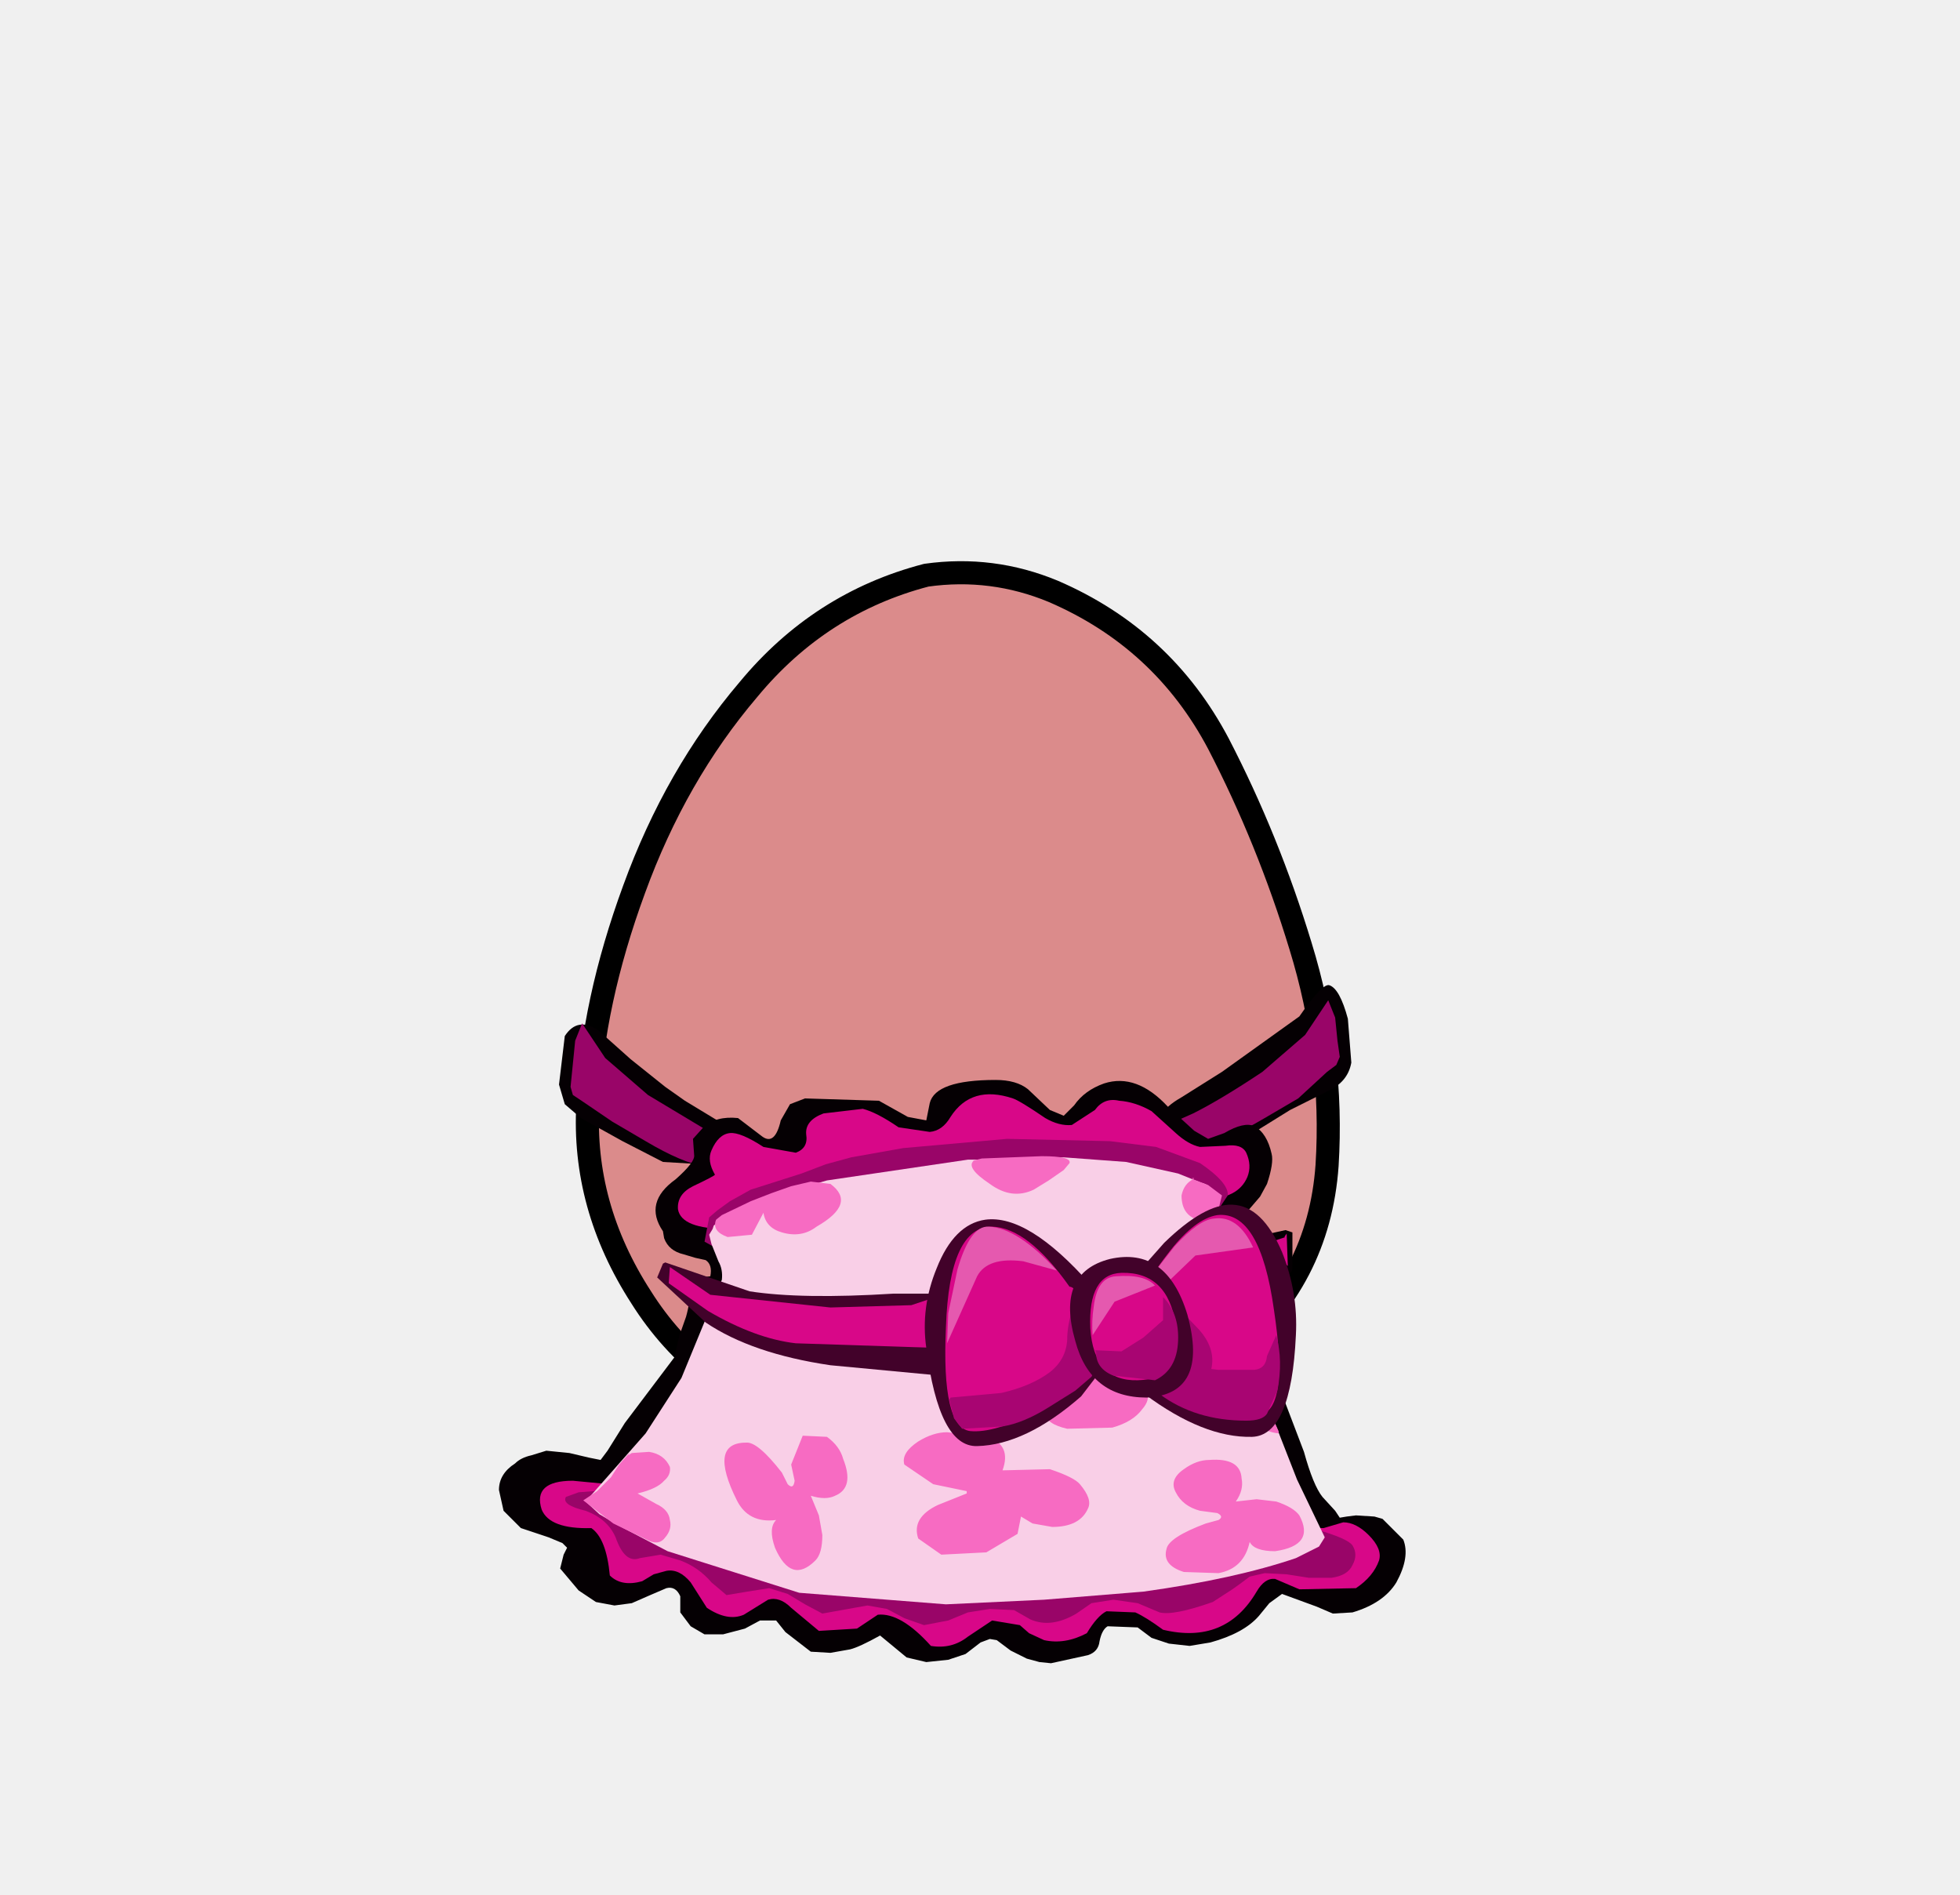
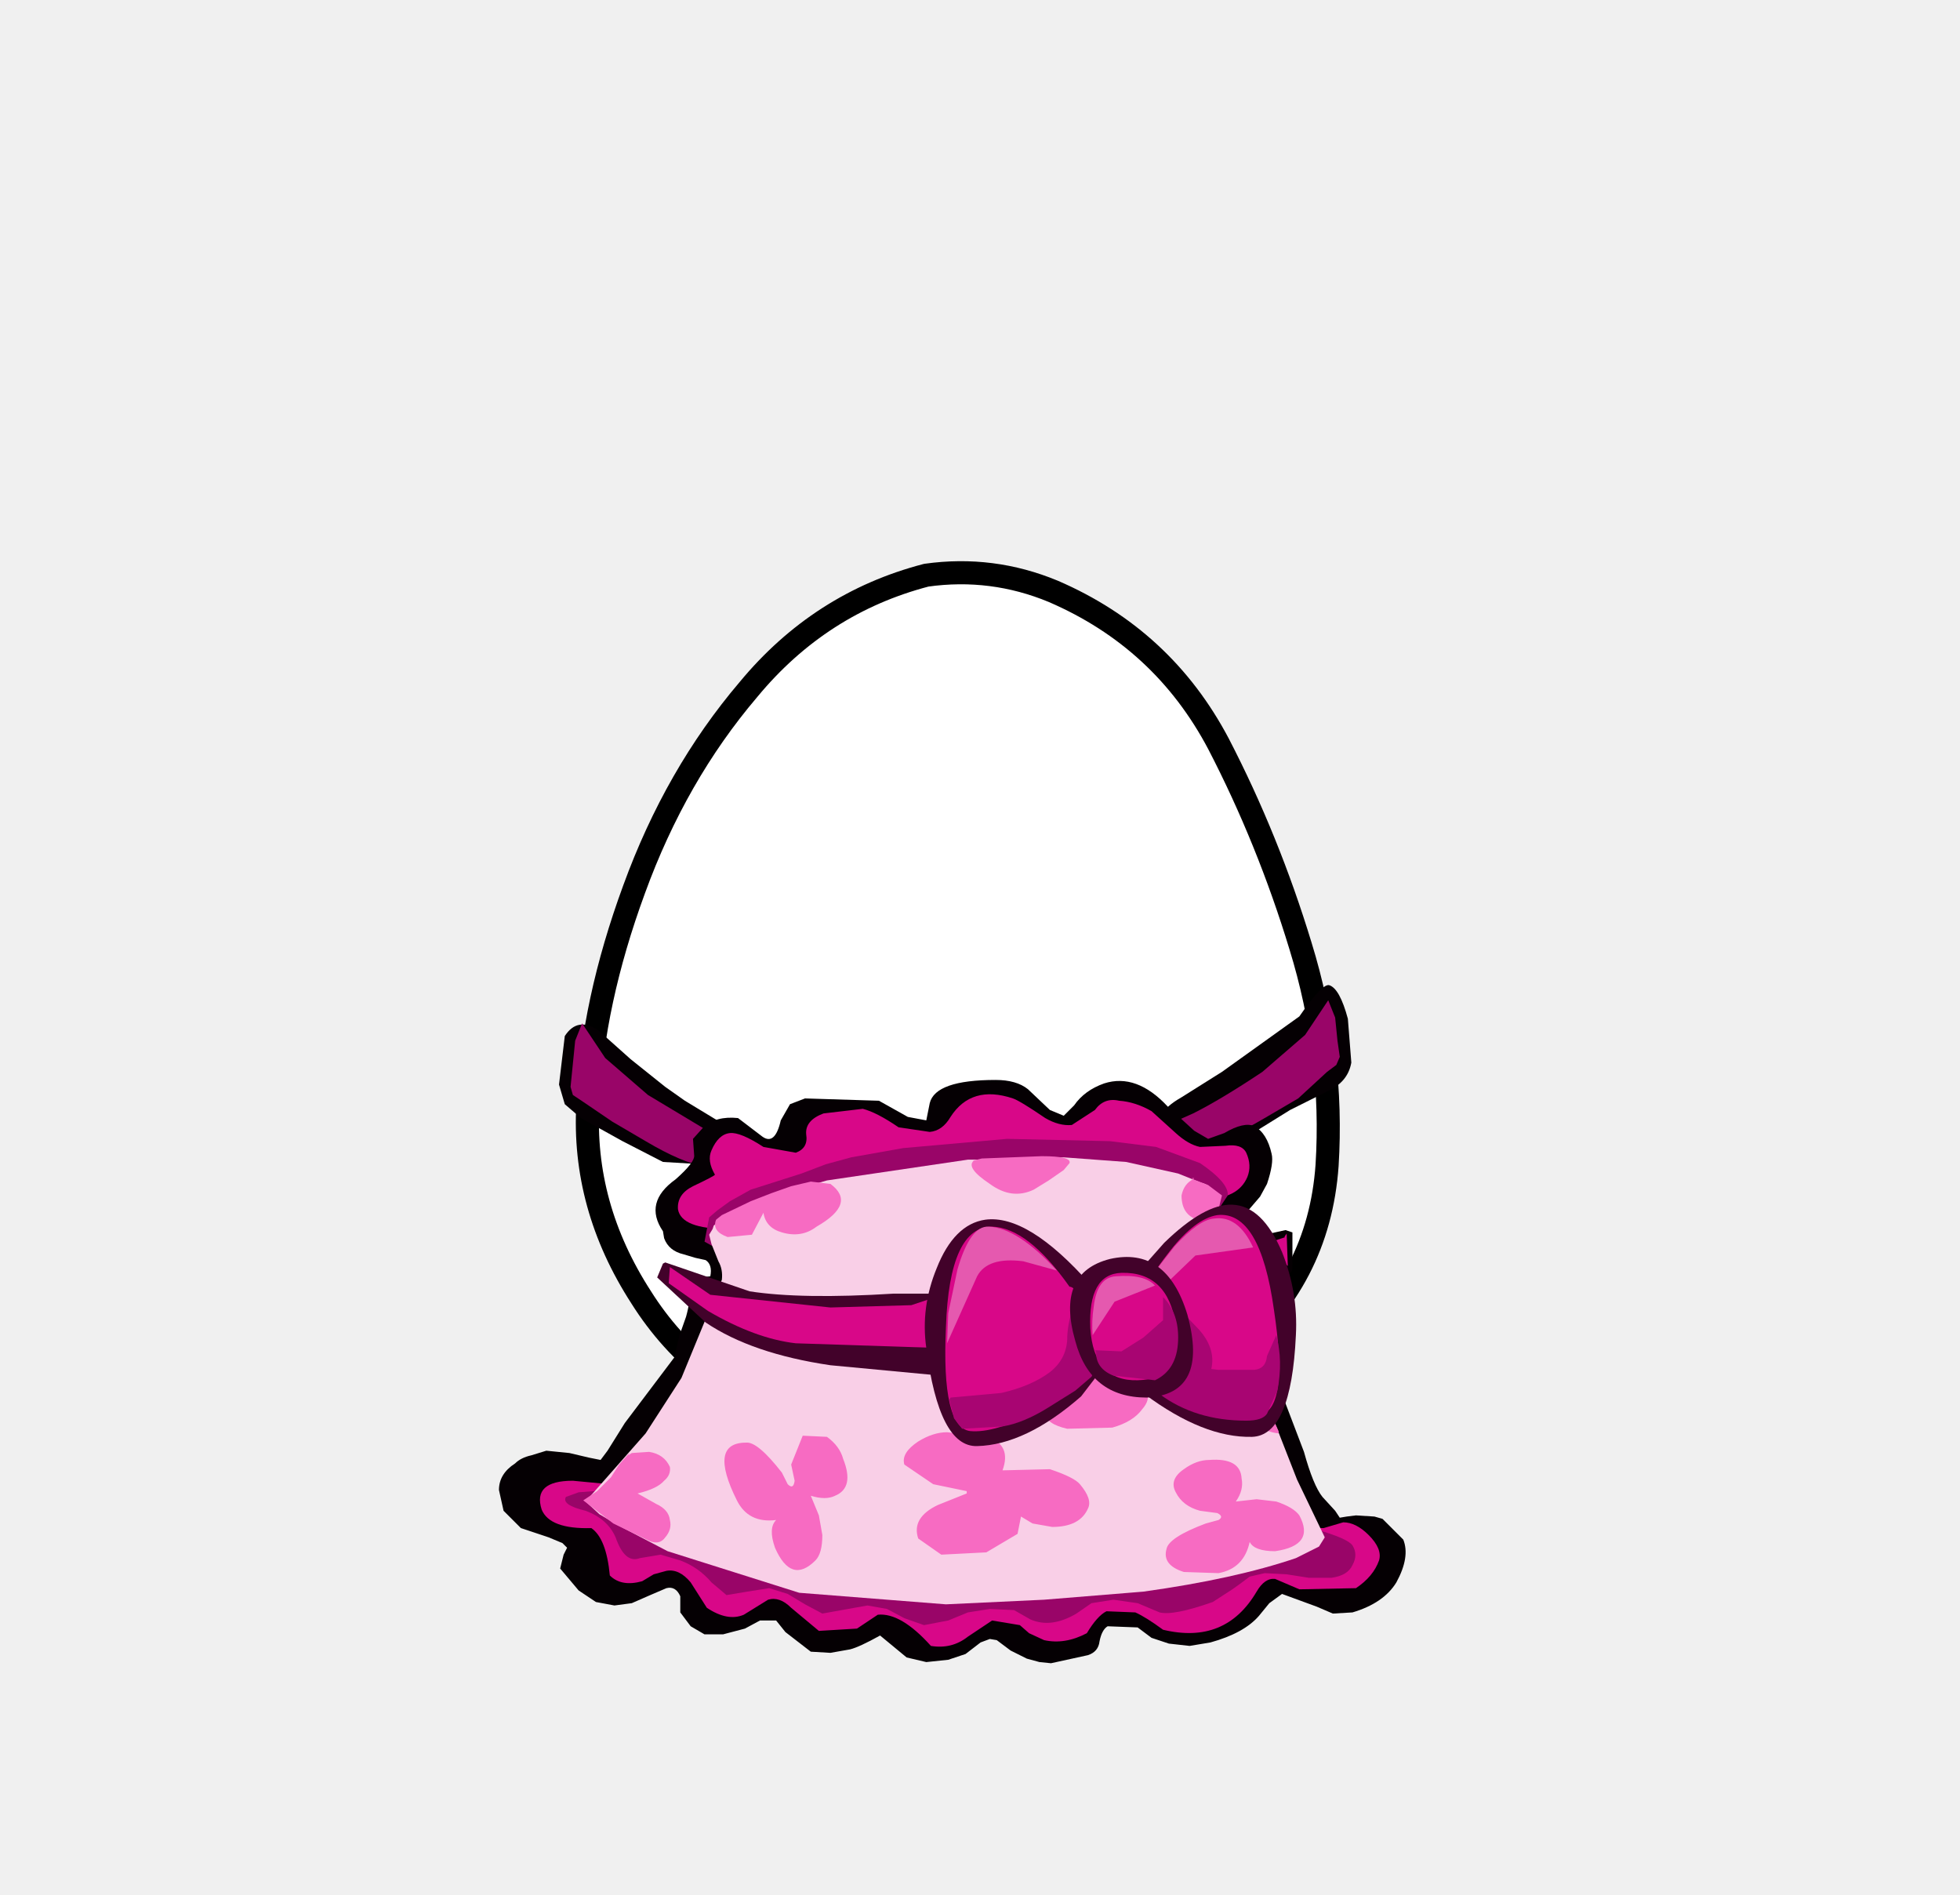
<svg xmlns="http://www.w3.org/2000/svg" xmlns:xlink="http://www.w3.org/1999/xlink" height="82" width="84.85">
  <g transform="translate(37.4 42.25)">
    <use height="38" transform="translate(-11.95 -17.45)" width="32.05" xlink:href="#a" />
    <use height="38.95" transform="translate(-12.45 -17.95)" width="33.05" xlink:href="#b" />
    <use height="29.35" transform="translate(-15.8 .4)" width="39.25" xlink:href="#c" />
  </g>
  <defs>
-     <path d="M27.35 7.4q2.15 4.15 3.55 8.75 1.45 4.7 1.15 9.5-.35 4.95-4.2 8.1-3.8 3.2-8.75 4.05l-2.6.2q-3.6 0-7.05-1.15-4.65-1.6-7.1-5.5Q-.2 27.4.05 23q.2-4.4 2-9.3Q3.85 8.75 7 5.05 10.1 1.3 14.7.1l1.8-.1q1.9.05 3.7.8 4.75 2.05 7.15 6.6" fill="#db8b8b" fill-rule="evenodd" transform="translate(-.05)" id="d" />
+     <path d="M27.35 7.4q2.15 4.15 3.55 8.75 1.45 4.7 1.15 9.5-.35 4.95-4.2 8.1-3.8 3.2-8.75 4.05l-2.6.2q-3.6 0-7.05-1.15-4.65-1.6-7.1-5.5Q-.2 27.4.05 23q.2-4.4 2-9.3Q3.85 8.75 7 5.05 10.1 1.3 14.7.1l1.8-.1q1.9.05 3.7.8 4.75 2.05 7.15 6.6" fill="#fff" fill-rule="evenodd" transform="translate(-.05)" id="d" />
    <path d="M27.35 7.4Q24.95 2.85 20.2.8 17.55-.3 14.7.1 10.1 1.3 7 5.05q-3.15 3.7-4.95 8.65-1.8 4.9-2 9.3-.25 4.4 2.3 8.35 2.45 3.9 7.1 5.5 4.65 1.55 9.65.95 4.95-.85 8.75-4.05 3.85-3.15 4.2-8.1.3-4.8-1.15-9.5-1.4-4.6-3.55-8.75Z" fill="none" stroke="#000" stroke-linecap="round" stroke-linejoin="round" transform="translate(.45 .5)" id="e" />
    <use height="38" width="32.05" xlink:href="#d" id="a" />
    <use height="38.95" width="33.05" xlink:href="#e" id="b" />
    <g id="c" fill-rule="evenodd">
      <path d="m20.95 1.85.15 1.9q-.15.85-1.05 1.25l-1.6.8-1.45.9.05-.1-.1.05-.9.25-.9.2q-1 .2-1.95-.45-.85-.6.55-1.4l1.75-1.1 3.35-2.4q1-1.45 1.3-1.35.45.15.8 1.45M-10.1 3.6l1.5 1.2.85.6 1.65 1-.15.1h.1q-.25.05-.85 1.65l-1.7-.1-1.75-.9-1.8-1-.7-.6-.25-.85.25-2.1q.55-.85 1.45-.25l1.4 1.25" fill="#050003" transform="translate(15.8 -.4)" />
      <path d="m20.5 2.8.1.7-.15.35-.4.3L18.8 5.3l-1.45.85q-1.6.95-2.6 1.1l-1.15-.2-.5-.3-.4-.25h.2l.45-.15.9-.4q1.2-.6 3-1.8l1.85-1.6 1-1.5.3.75.1 1M-9.35 5.15l3 1.8 1.35.6h.2q0 .2-.4.2l-.5.3-1.15.2q-1-.15-2.6-1.1l-1.45-.85-1.25-.85-.45-.3-.1-.35.1-1 .1-1 .3-.75 1 1.5 1.85 1.6" fill="#990568" transform="translate(15.8 -.4)" />
      <path d="m20.4 23.15.2.3.3-.05.4-.05.8.05.35.1.9.9q.3.75-.3 1.85-.55.9-1.9 1.3l-.85.05-.7-.3-1.5-.55-.55.4-.45.55q-.65.75-2.1 1.15l-.9.15-.9-.1-.75-.25-.6-.45-1.3-.05q-.25.15-.35.65-.05.45-.5.6l-1.6.35-.5-.05-.55-.15-.7-.35-.6-.45-.3-.05-.4.15-.65.5-.75.25-.95.1-.85-.2-1.15-.95q-.9.5-1.3.6l-.85.15-.85-.05-1.1-.85-.4-.5h-.7l-.65.35-.95.25h-.8l-.6-.35-.45-.6v-.7q-.2-.45-.6-.35l-.7.3-.8.35-.75.1-.8-.15-.75-.5-.8-.95.15-.6.15-.3-.2-.2-.6-.25-1.2-.4-.75-.75-.2-.9q0-.7.7-1.15.25-.25.7-.35l.65-.2 1 .1.85.2.5.1.3-.4.75-1.2 2.15-2.85.2-.9.3-.85q.4-1.45-.25-1.35l-.05-.05.1-.15.3-.1.95-.1q.1-.5-.2-.7l-.45-.1-.5-.15q-.65-.15-.85-.7l-.05-.3q-.85-1.25.55-2.25.85-.75.8-1.05l-.05-.7.45-.5q.55-.5 1.5-.4l1.05.8q.55.4.8-.7l.4-.7.65-.25 3.2.1 1.25.7.8.15.15-.75q.25-1 2.85-1 .9 0 1.4.4l.95.9.6.25.45-.45q.45-.65 1.3-.95 1.4-.45 2.75 1L14.3 6.7l.6.35.7-.25q.85-.5 1.3-.3.55.3.75 1.2.1.4-.2 1.3l-.3.55-.9 1.05h-.05l-.5.25-.25.05q-.3.8-.2 1.2l.9 1.3 1.5 3.3.6 1.8.8 2.1q.4 1.45.8 1.95l.55.6" fill="#050003" transform="translate(15.8 -.4)" />
      <path d="M18.55 11.1v1.55q0 .4-.75.1l-1-.05-2.05.85-.8.05q-.75-.35-.6-1.65.1-.5.45-.55.35-.25.7 0l.05.05q-.1.25.25.25l.5-.05 2.95-.65.3.1" fill="#050003" transform="translate(15.8 -.4)" />
      <path d="M18.35 12.55q-.6-.5-1.2-.2-1.6.8-1.35-.4l2-.5.45-.15h-.05l.1-.15.05 1.4m-3.8-5.15 1.1-.05q.7-.1.9.3.25.55.05 1.05-.4.95-1.85.95l-20.6 1.3h-.05q-2 0-2.15-.85-.05-.65.65-1 .95-.45.95-.5-.35-.6-.15-1.05.3-.7.8-.75.45-.05 1.45.6l1.4.25q.55-.2.45-.8-.05-.6.75-.9l1.7-.2q.6.15 1.55.8l1.35.2q.55-.05.9-.65.9-1.4 2.7-.8.3.1 1.4.85.6.35 1.15.3l1-.65q.4-.55 1.05-.4.7.05 1.4.45l1.05.95q.55.5 1.05.6m6.2 16.25q.55 0 1.1.55.6.6.45 1.1-.25.7-1 1.2l-2.45.05-1.05-.45q-.45-.05-.8.55-1.35 2.3-4.05 1.65-.75-.55-1.2-.75l-1.25-.05q-.4.2-.85.95-.95.5-1.85.3l-.65-.3-.4-.35-1.2-.2-1.05.7q-.7.55-1.6.4-1.3-1.45-2.3-1.35l-.9.6-1.65.1-1.2-1q-.5-.5-1-.35l-1.05.65q-.7.3-1.6-.3l-.7-1.1q-.5-.6-1.05-.5l-.55.15-.5.3q-.9.25-1.4-.25-.15-1.6-.8-2.05-1.8.05-2.15-.8-.4-1.25 1.35-1.25l2.1.2 28.35 2 1.1-.15h.95l.85-.25" fill="#d80788" transform="translate(15.8 -.4)" />
      <path d="M14.3 10.65-6.15 11.9q.15-.15-.3-.15l-.45-.25.2-1.05.35-.3.55-.4.9-.5 2.2-.7 1.05-.4 1.1-.3 2.25-.4 4.5-.4 4.45.1 2 .25 1.9.7q1.25.85 1.2 1.4l-.5.75-.95.4m4.05 12.6 1.2.7q1.4.4 1.6.7.25.4 0 .85-.2.45-.9.55h-1l-.95-.15-.95-.05-.65.15-.4.3-.35.25-.85.55q-1.7.6-2.3.45l-.95-.4L10.8 27l-.95.15-.65.45q-1.1.65-2 .25l-.7-.4-1.05-.05-.95.15-.85.35-1.05.2-.85-.3-.75-.4-.85-.15-1.95.35-.75-.4-.75-.45-.8-.25-.95.15-.9.15-.65-.55q-.55-.65-1.35-.95l-.85-.25-.9.15q-.65.25-1.05-.9-.35-.8-1.3-1.15-1.05-.25-.85-.6l.55-.2.65-.05.5-.15 29.55 1.1" fill="#990568" transform="translate(15.8 -.4)" />
      <path d="m14.5 12.1.4.85q.35 1.25 1.75 4l1.2 2.55.9 2.3 1.2 2.5-.25.4-1 .5q-2.65.9-6.6 1.45L7.8 27l-4.25.2-6.35-.5-5.7-1.8-2.2-1.15-.75-.45-.6-.55 2.6-2.95 1.55-2.4 1.75-4.25q.05-.45-.15-.8l-.3-.75-.1-.4.15-.25.05-.15.7-.55q.7-.4 1.05-.5l3.15-.9 6.1-.9h.9l3.25-.1 2.7.2 2.25.5 1 .4q.25.05.45.25l.4.3-.4.9-.5.8q-.2.5-.05.9" fill="#f9cfe7" transform="translate(15.8 -.4)" />
      <path d="m3.6 19.75 1.75.2q1.05.35.65 1.45l2.05-.05q1.05.35 1.3.65.55.65.35 1.05-.35.8-1.55.8l-.85-.15-.5-.3-.15.75-1.35.8-1.95.1-1-.7q-.3-.9.85-1.45l.75-.3.5-.2v-.1L3 22l-1.25-.85q-.15-.5.6-1 .65-.4 1.25-.4m9.9 2.6q-.3-.55.35-1 .55-.4 1.1-.4 1.35-.1 1.4.8.1.5-.25 1l.9-.1.85.1q.75.25 1 .6.7 1.3-1.05 1.55-.9 0-1.1-.4-.25 1.15-1.35 1.35l-1.5-.05q-.95-.3-.75-1 .1-.5 1.7-1.1l.55-.15q.25-.15-.05-.3l-.75-.1q-.75-.2-1.05-.8M-5.1 20.2q.5-.05 1.55 1.3l.25.5q.25.25.3-.15l-.15-.7.5-1.25 1.05.05q.55.4.7.95.5 1.25-.35 1.6-.4.2-1.05 0l.35.85.15.85q0 .8-.3 1.1-1.05 1.05-1.75-.55-.3-.85.05-1.2-1.2.15-1.7-.85-1.25-2.5.4-2.5M14.25 8.8l.65.25.6.45-.15.6-.4.45-.3.05q-.9-.15-.9-1.1.1-.5.5-.7l-.05-.05h.1l-.05.05m-5.8 7.8q-1.15-.45-1.3-.9-.15-.45.65-1l1.2-.4 1.8.2q.95.45.6 1.45 1.05-.3 2.1 0 .85.2 1.25.65.55.55.35 1.05-.35.8-1.55.8l-.8-.15-.5-.3q.15.35-.2.75-.4.55-1.3.8l-1.95.05q-.9-.2-1-.7-.3-.85.8-1.45l.75-.3.55-.2-.05-.05-1.4-.3m8.4.85.25.55.25.6.35.55.25.55v.1q-.95-.1-1.5-1.05-.3-.5-.1-.85l.5-.45M4.75 8H4.7l.4-.1 2.6-.1q1.3 0 1.2.3l-.25.3-.65.45-.65.4Q6.4 9.7 5.45 9q-1.05-.7-.7-1M-6.4 10.55l.25-.2 1.25-.6.9-.35.85-.3.85-.2.85.1q1.15.85-.6 1.85-.65.5-1.5.25-.7-.2-.8-.85l-.5.95-1.05.1q-.7-.25-.5-.75m-3.75 10.1-.05.1.15-.1.75-.05q.65.1.9.65.05.35-.25.6-.3.35-1.15.55l.8.45q.55.25.6.7.1.4-.2.75-.25.35-.7.15l-1.55-.75-1.3-1 .6-.4.6-.6.35-.55.45-.5" fill="#f76bc2" transform="translate(15.8 -.4)" />
      <path d="m3.85 17.35-5.3-.5q-3.4-.5-5.4-1.85l-2.1-1.95.25-.6.1-.05 3.65 1.25q2.25.35 6.25.1h1.9l.65 3.6" fill="#42022a" transform="translate(15.8 -.4)" />
      <path d="m2.05 14.25 1.05-.35.05 2.2-6.1-.2q-1.75-.2-3.8-1.4l-1.7-1.2.05-.7 1.75 1.2 5.2.55 3.5-.1" fill="#d80788" transform="translate(15.8 -.4)" />
      <path d="m9.8 13.35-.25-.05 1.35 2.95-1.5 1.95Q7 20.3 4.9 20.35q-1.65.05-2.2-4.25-.25-1.75.45-3.45.75-1.9 2.1-2.1 1.85-.25 4.55 2.8" fill="#42022a" transform="translate(15.8 -.4)" />
      <path d="M8.9 13.45q.35 0 1 1.45.65 1.6.05 2.2-.7.85-2.45 1.75-1.85.95-2.9.85-1.25-.15-1.05-4.5.15-4.35 2-4.35 1.55.05 3.35 2.6" fill="#d80788" transform="translate(15.8 -.4)" />
      <path d="M9.7 16.25q.4.7.15 1.1l-.7.6-1.2.75q-1.05.65-1.95.8l-1.75.1-.35-.45-.2-.8.05-.1 2.2-.2q1.3-.3 2.1-.9.7-.55.75-1.4 0-.65.25-1.4l.25 1.15.4.75" fill="#a80572" transform="translate(15.8 -.4)" />
      <path d="M18.1 11.95q.7 1.75.6 3.6-.2 4.35-1.9 4.4-2.1.05-4.65-1.85l-1.6-1.8 1.15-3.05-.25.05L13 11.55q1.75-1.7 2.95-1.65 1.3.05 2.15 2.05" fill="#42022a" transform="translate(15.8 -.4)" />
      <path d="M17.75 14.45q.65 4.3-.6 4.55-1 .2-2.95-.55-1.8-.7-2.6-1.4-.6-.6-.15-2.2.45-1.55.85-1.6.4-.65.95-1.35 1.1-1.4 2.05-1.55 1.85-.2 2.45 4.1" fill="#d80788" transform="translate(15.8 -.4)" />
      <path d="m14.35 12.1-1.25 1.2-.55-.45.9-1.15q1.05-1.15 1.7-1.2 1.05-.15 1.7 1.25l-2.5.35" fill="#e559af" transform="translate(15.8 -.4)" />
      <path d="m12.95 16.9.35-.9q-.15-1.35.05-1.9l1.15 1.2q.8.9.5 1.85l.45.55q-2.65.05-2.5-.8" fill="#a80572" transform="translate(15.8 -.4)" />
      <path d="M17.85 15.55q.3 1.1.05 2.4l-.45 1q-.2.3-.9.3-2.2 0-3.75-1.15l-.15-.2q1.1-.4 1.05-1.05l1.65.2h1.55q.5-.05.55-.6l.4-.9" fill="#a80572" transform="translate(15.8 -.4)" />
      <path d="M10.65 12.25q2.45-.55 3.35 2.4.95 3.45-1.75 3.6-2.45 0-3.1-2.45-.85-2.95 1.5-3.55" fill="#42022a" transform="translate(15.8 -.4)" />
      <path d="M11.15 12.85q2-.05 2.35 2.25.35 2.35-1.65 2.4-1.9.05-2.05-2.25-.1-2.35 1.35-2.4" fill="#d80788" transform="translate(15.8 -.4)" />
      <path d="m10 16.2 1.15.05.95-.6.85-.75v-1q.7.7.65 1.9-.05 1.25-1 1.7l-1.8-.2q-.75-.3-.75-1l-.05-.1" fill="#a80572" transform="translate(15.8 -.4)" />
      <path d="m3.65 14.6.4-1.9q.55-1.9 1.35-1.85 1.25.05 2.95 1.9l-1.45-.4q-1.55-.2-2 .65l-1.3 2.9.05-1.3m6.25.95q-.05-.6.05-1.25.15-1.25.95-1.3 1.25-.1 1.7.4l-1.75.7-.95 1.45" fill="#e559af" transform="translate(15.8 -.4)" />
    </g>
  </defs>
</svg>
